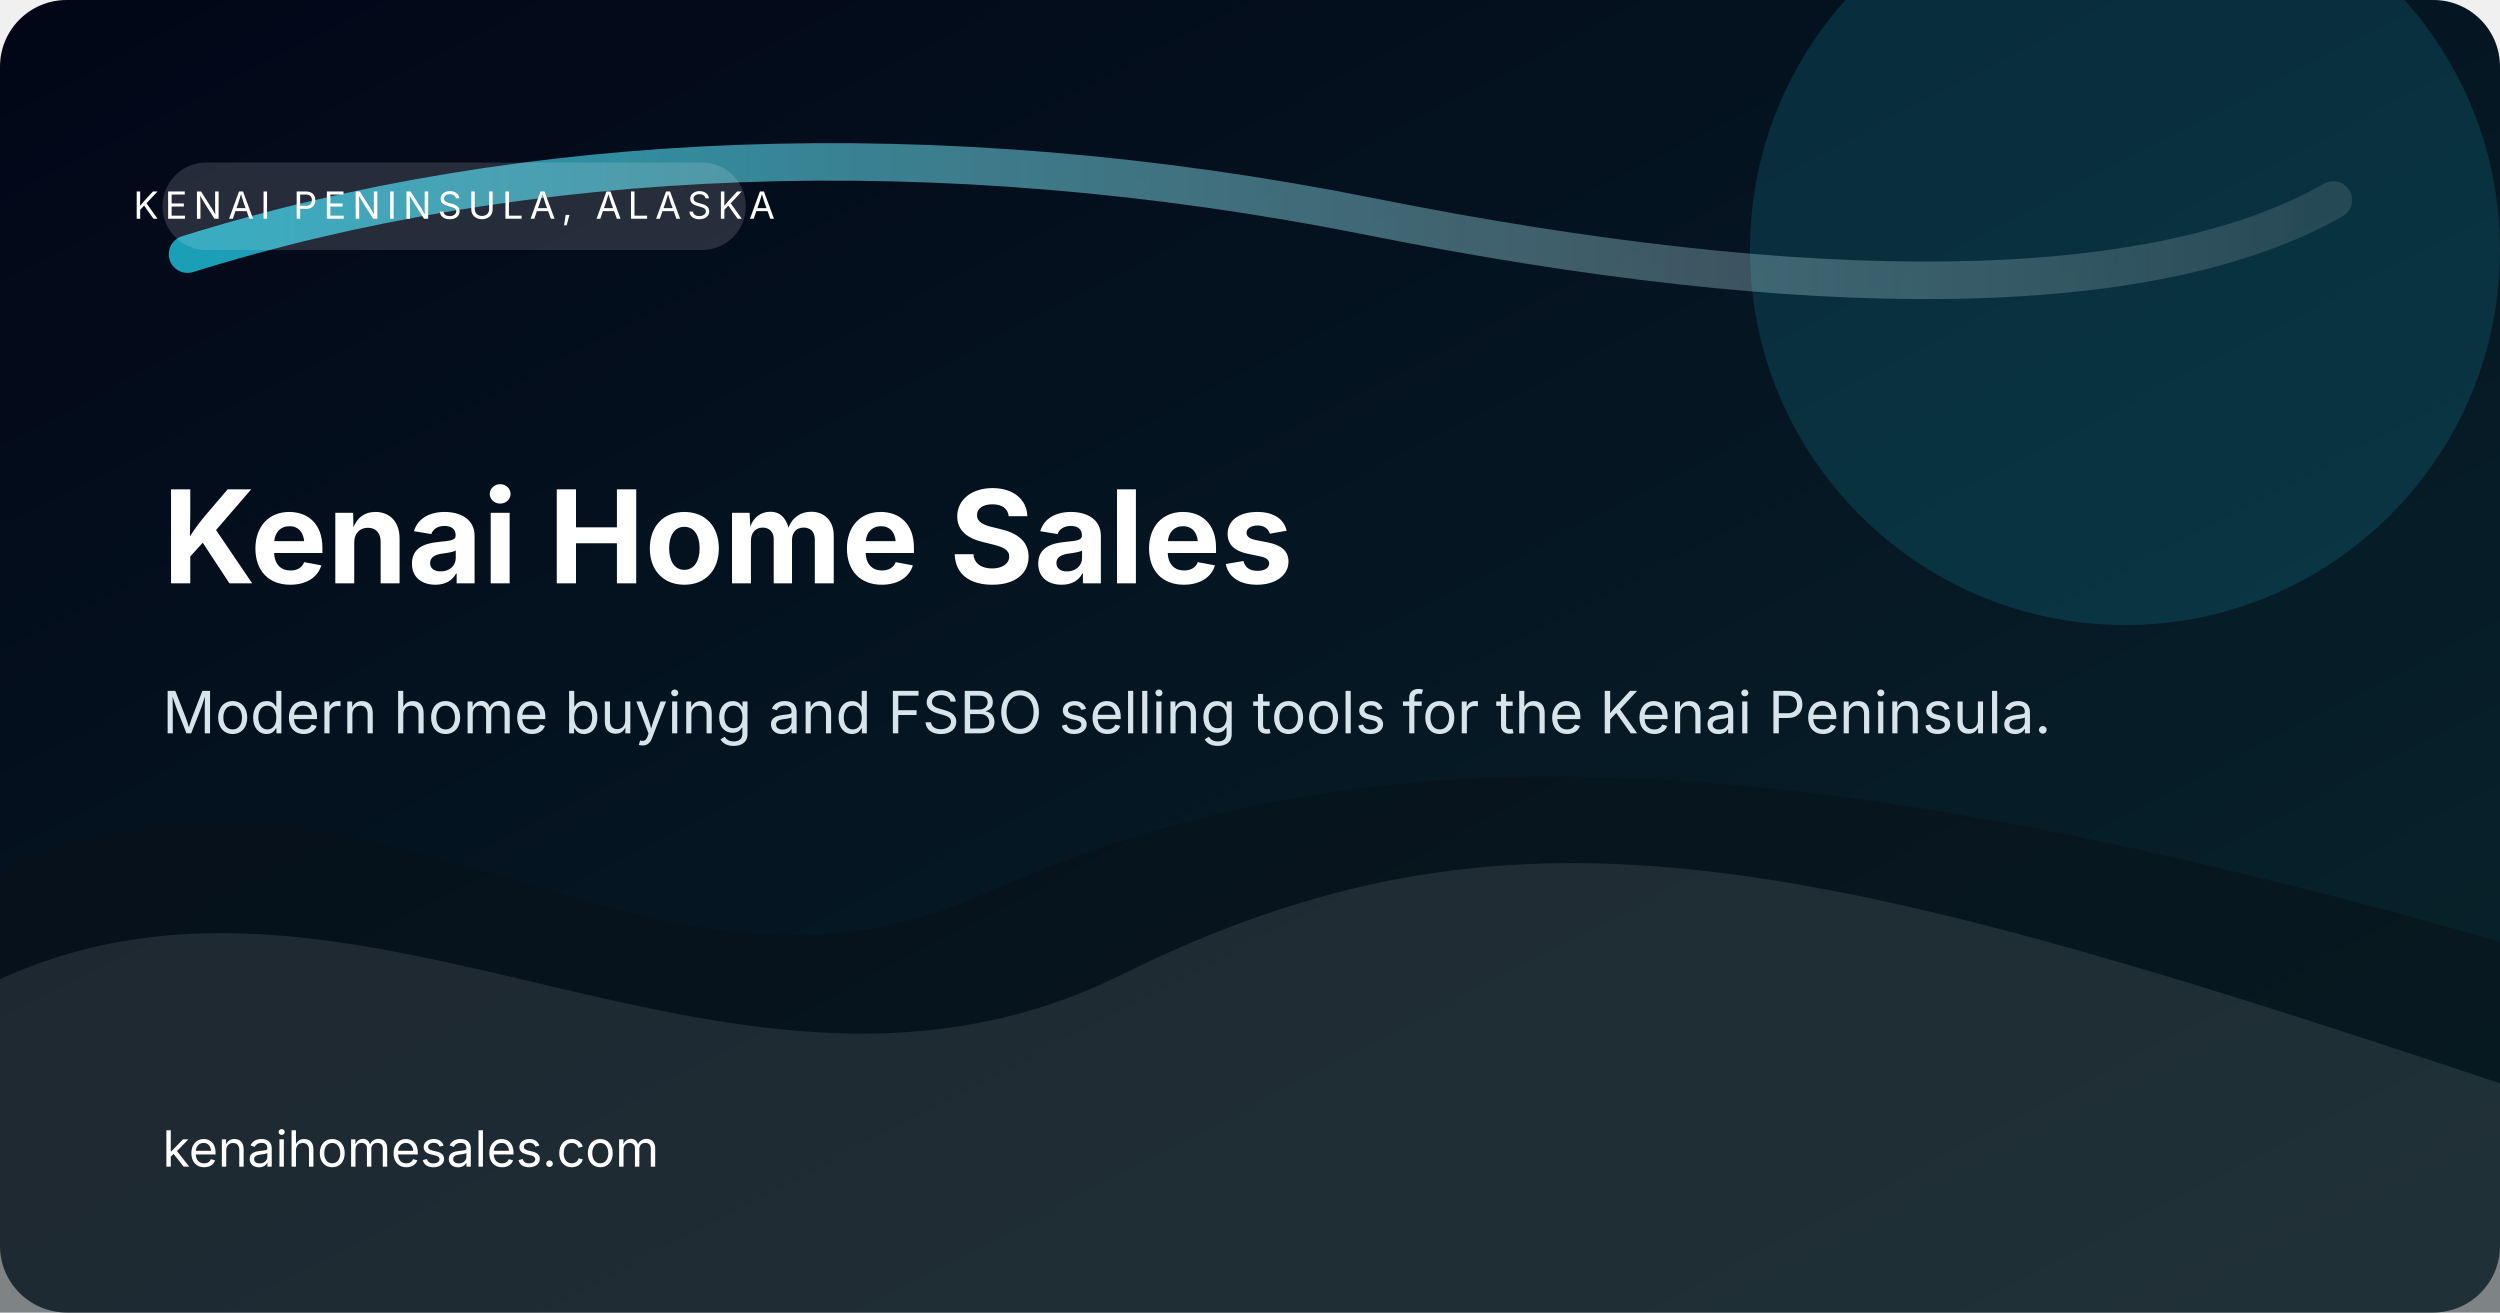
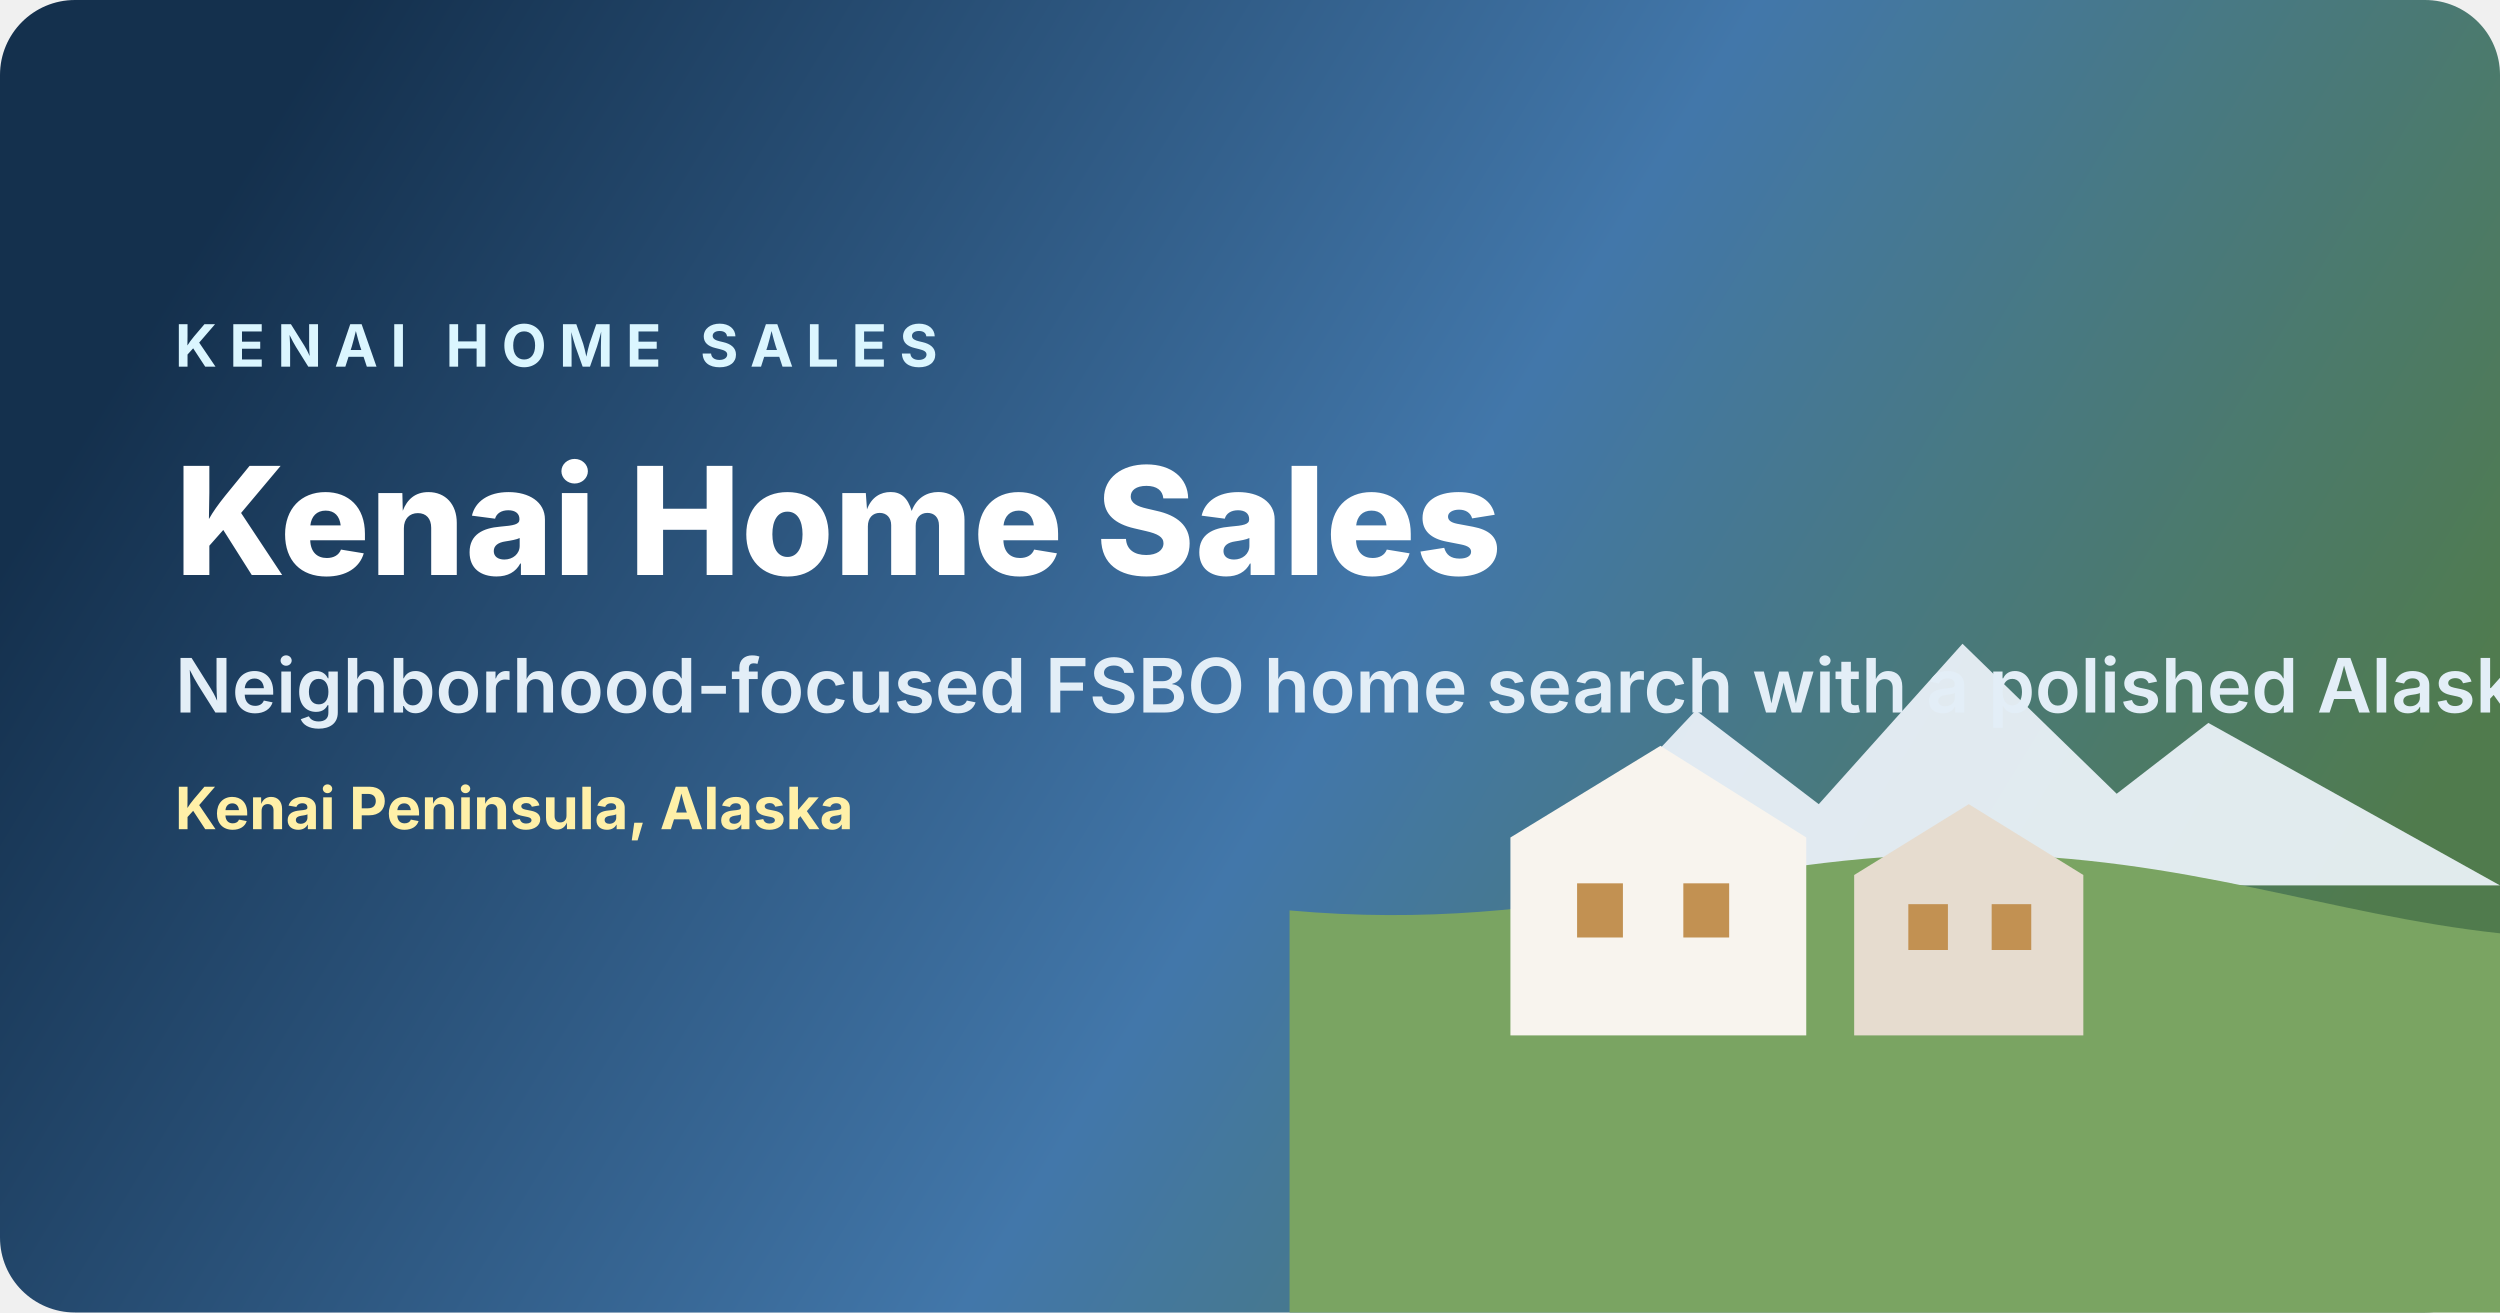
- <svg xmlns="http://www.w3.org/2000/svg" width="1200" height="630" viewBox="0 0 1200 630" role="img" aria-labelledby="title desc">
+ <svg xmlns="http://www.w3.org/2000/svg" viewBox="0 0 1200 630" fill="none">
  <defs>
-     <linearGradient id="bg" x1="0" y1="0" x2="1" y2="1">
-       <stop offset="0%" stop-color="#020617" />
-       <stop offset="100%" stop-color="#08262d" />
-     </linearGradient>
-     <linearGradient id="glow" x1="0" y1="0" x2="1" y2="0">
-       <stop offset="0%" stop-color="#22d3ee" stop-opacity="0.95" />
-       <stop offset="100%" stop-color="#ffffff" stop-opacity="0.15" />
+     <linearGradient id="bg" x1="140" x2="1042" y1="42" y2="590" gradientUnits="userSpaceOnUse">
+       <stop stop-color="#14304d" />
+       <stop offset=".55" stop-color="#4277aa" />
+       <stop offset="1" stop-color="#507b4d" />
    </linearGradient>
  </defs>
-   <rect width="1200" height="630" rx="32" fill="url(#bg)" />
-   <circle cx="1020" cy="120" r="180" fill="#22d3ee" opacity="0.14" />
-   <path d="M0 418 C180 338 308 502 470 430 S815 342 1200 452 L1200 630 L0 630 Z" fill="#081018" opacity="0.55" />
-   <path d="M0 470 C175 390 352 560 538 468 S865 408 1200 520 L1200 630 L0 630 Z" fill="#ffffff" opacity="0.1" />
-   <path d="M90 122 C250 72 448 62 658 104 S1032 146 1120 96" fill="none" stroke="url(#glow)" stroke-width="18" stroke-linecap="round" opacity="0.78" />
-   <rect x="78" y="78" width="280" height="42" rx="21" fill="rgba(255,255,255,0.14)" />
-   <text x="218" y="105" text-anchor="middle" font-family="Inter, Arial, sans-serif" font-size="18" fill="#ffffff" letter-spacing="3">KENAI PENINSULA, ALASKA</text>
-   <text x="78" y="280" font-family="Inter, Arial, sans-serif" font-size="62" font-weight="700" fill="#ffffff">Kenai Home Sales</text>
-   <text x="78" y="352" font-family="Inter, Arial, sans-serif" font-size="28" fill="#d8e4ec">Modern home buying and FSBO selling tools for the Kenai Peninsula.</text>
-   <text x="78" y="560" font-family="Inter, Arial, sans-serif" font-size="24" fill="#ffffff">kenaihomesales.com</text>
+   <rect width="1200" height="630" rx="36" fill="url(#bg)" />
+   <path fill="#eef4fb" d="m735 425 79-84 59 45 69-77 74 72 44-34 140 78H735Z" opacity=".92" />
+   <path fill="#7aa462" d="M619 437c133 12 211-28 329-27 102 1 169 29 252 38v182H619V437Z" />
+   <path fill="#f8f4ee" d="M725 497V402l72-44 70 44v95H725Z" />
+   <path fill="#e6dccf" d="M890 497v-77l55-34 55 34v77H890Z" />
+   <path fill="#c29152" d="M757 424h22v26h-22zM808 424h22v26h-22zM916 434h19v22h-19zM956 434h19v22h-19z" />
+   <text x="84" y="176" fill="#DBF6FF" font-family="Inter,Segoe UI,Arial,sans-serif" font-size="28" font-weight="700" letter-spacing="6">KENAI HOME SALES</text>
+   <text x="84" y="276" fill="#fff" font-family="Inter,Segoe UI,Arial,sans-serif" font-size="72" font-weight="800">Kenai Home Sales</text>
+   <text x="84" y="342" fill="#E3EEF7" font-family="Inter,Segoe UI,Arial,sans-serif" font-size="36" font-weight="600">Neighborhood-focused FSBO home search with a polished Alaska feel.</text>
+   <text x="84" y="398" fill="#FFF0A8" font-family="Inter,Segoe UI,Arial,sans-serif" font-size="28" font-weight="700">Kenai Peninsula, Alaska</text>
</svg>
